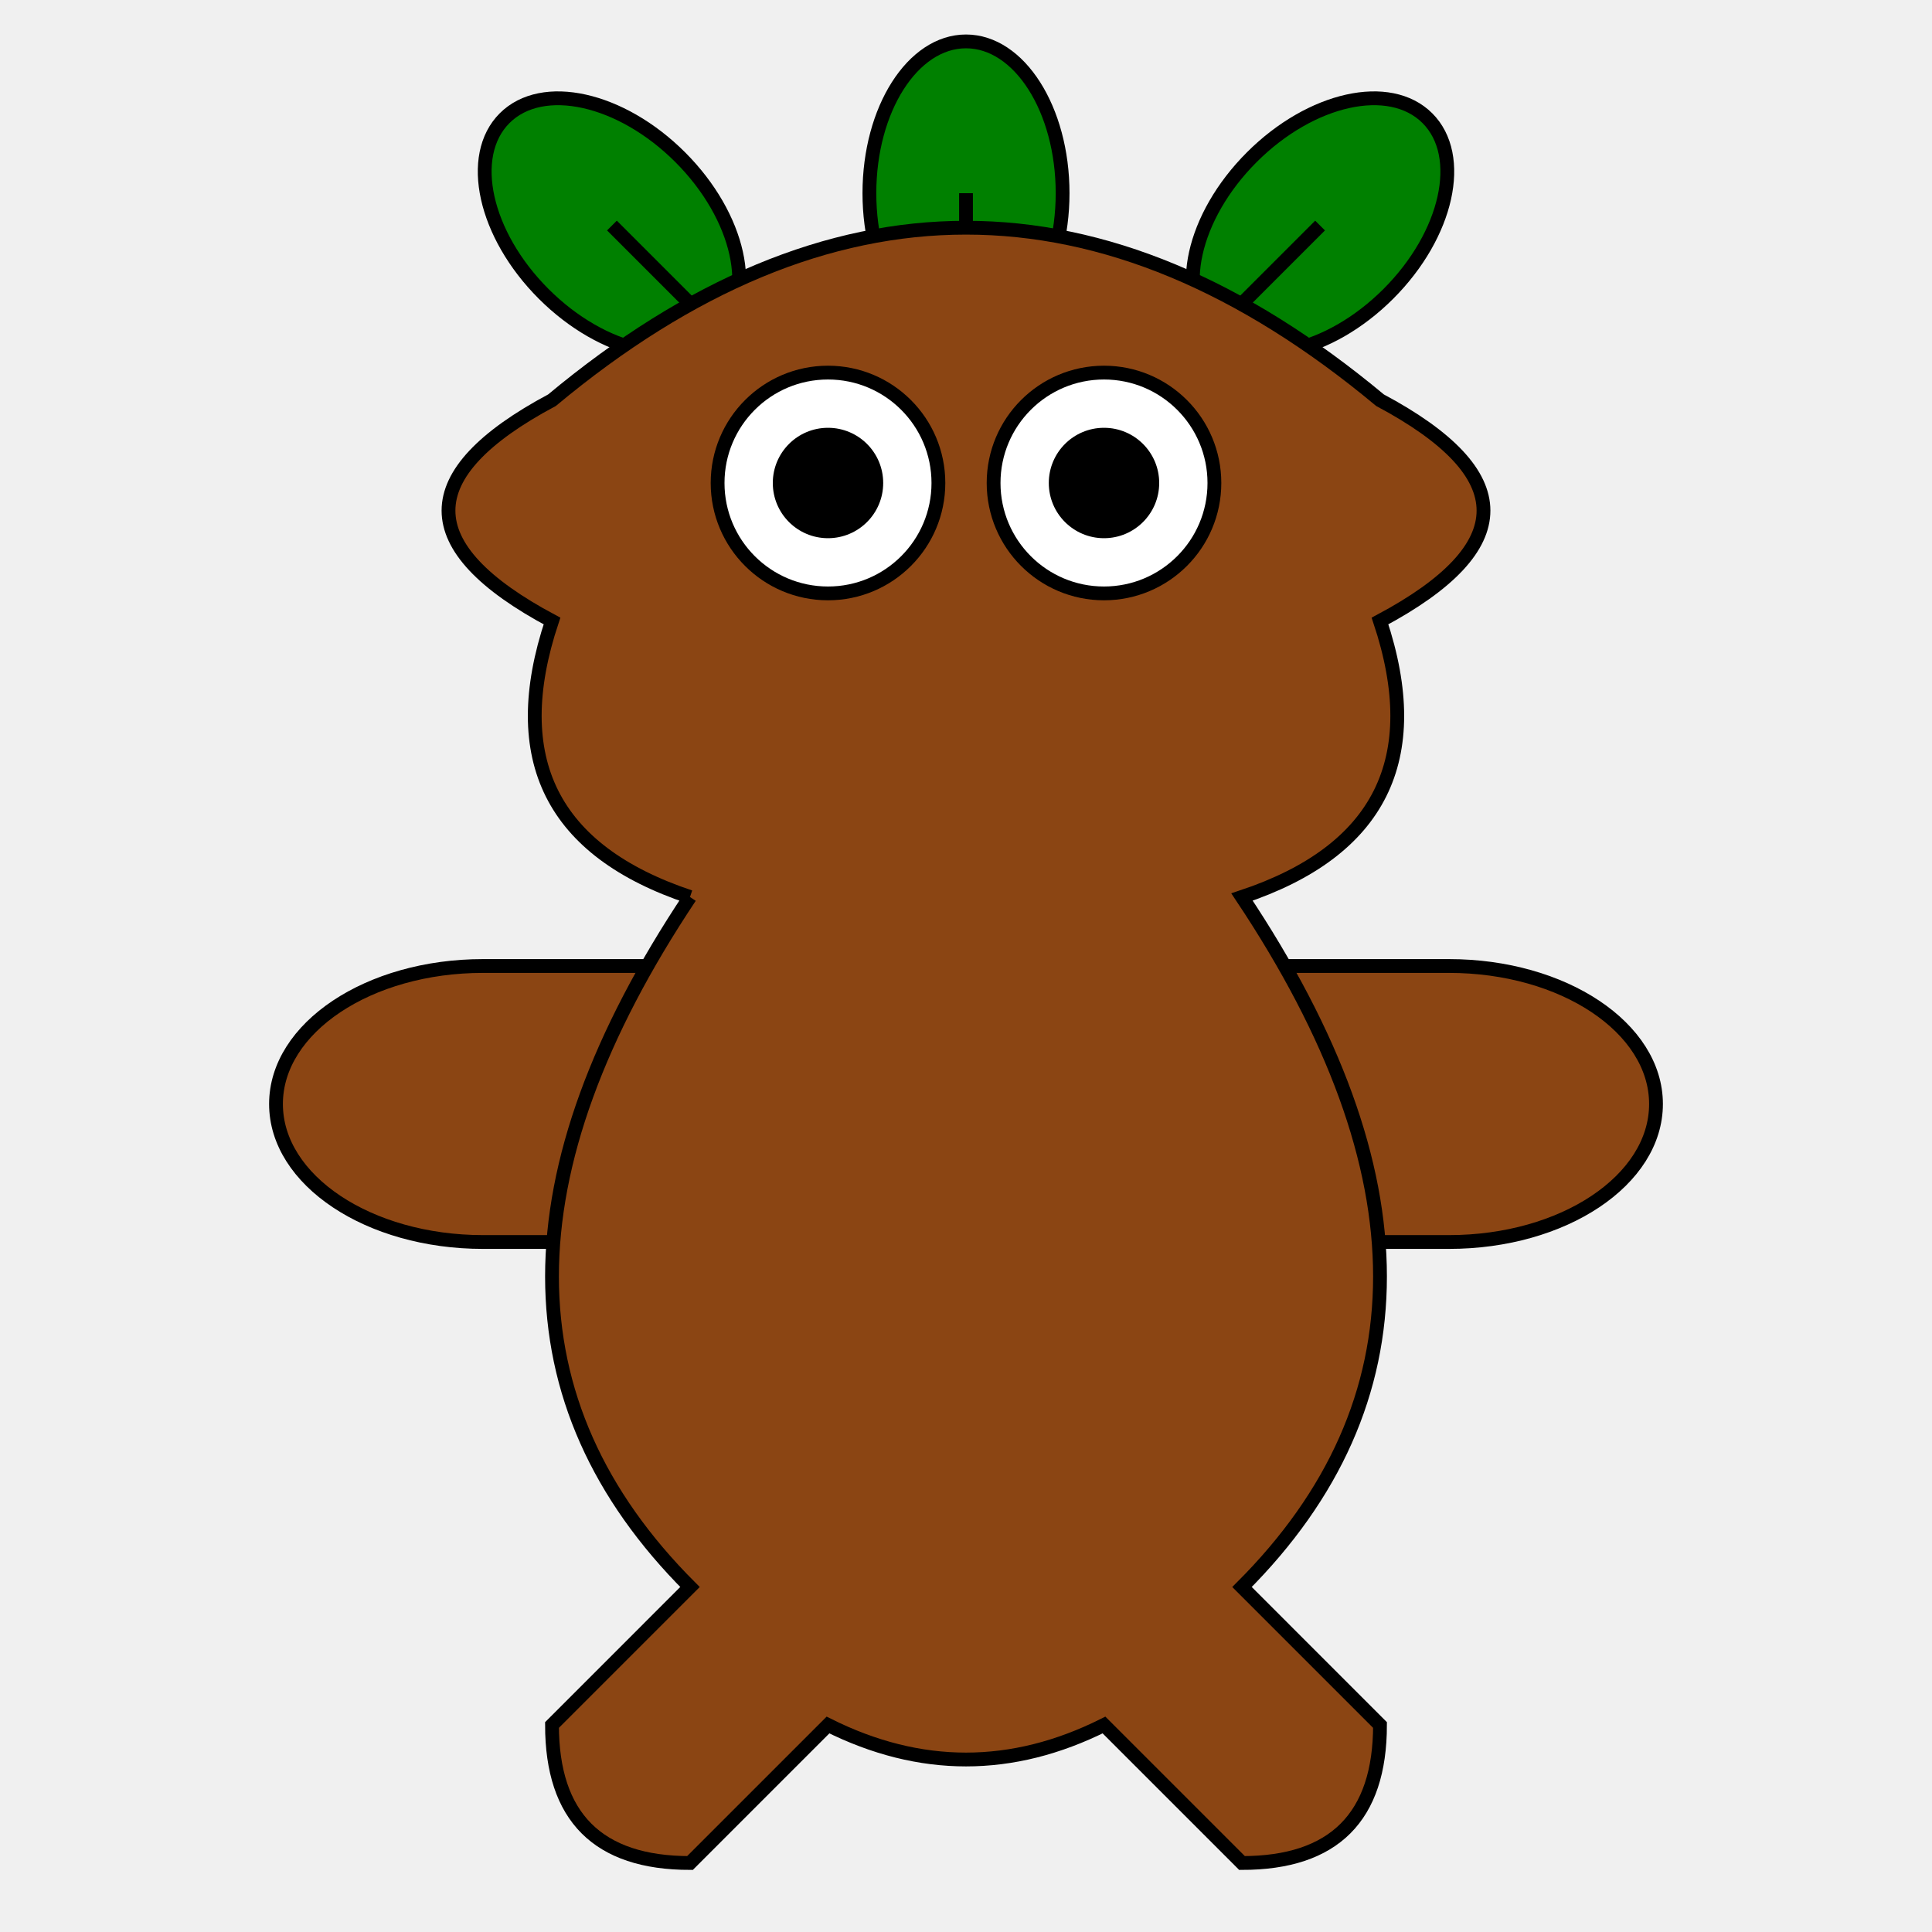
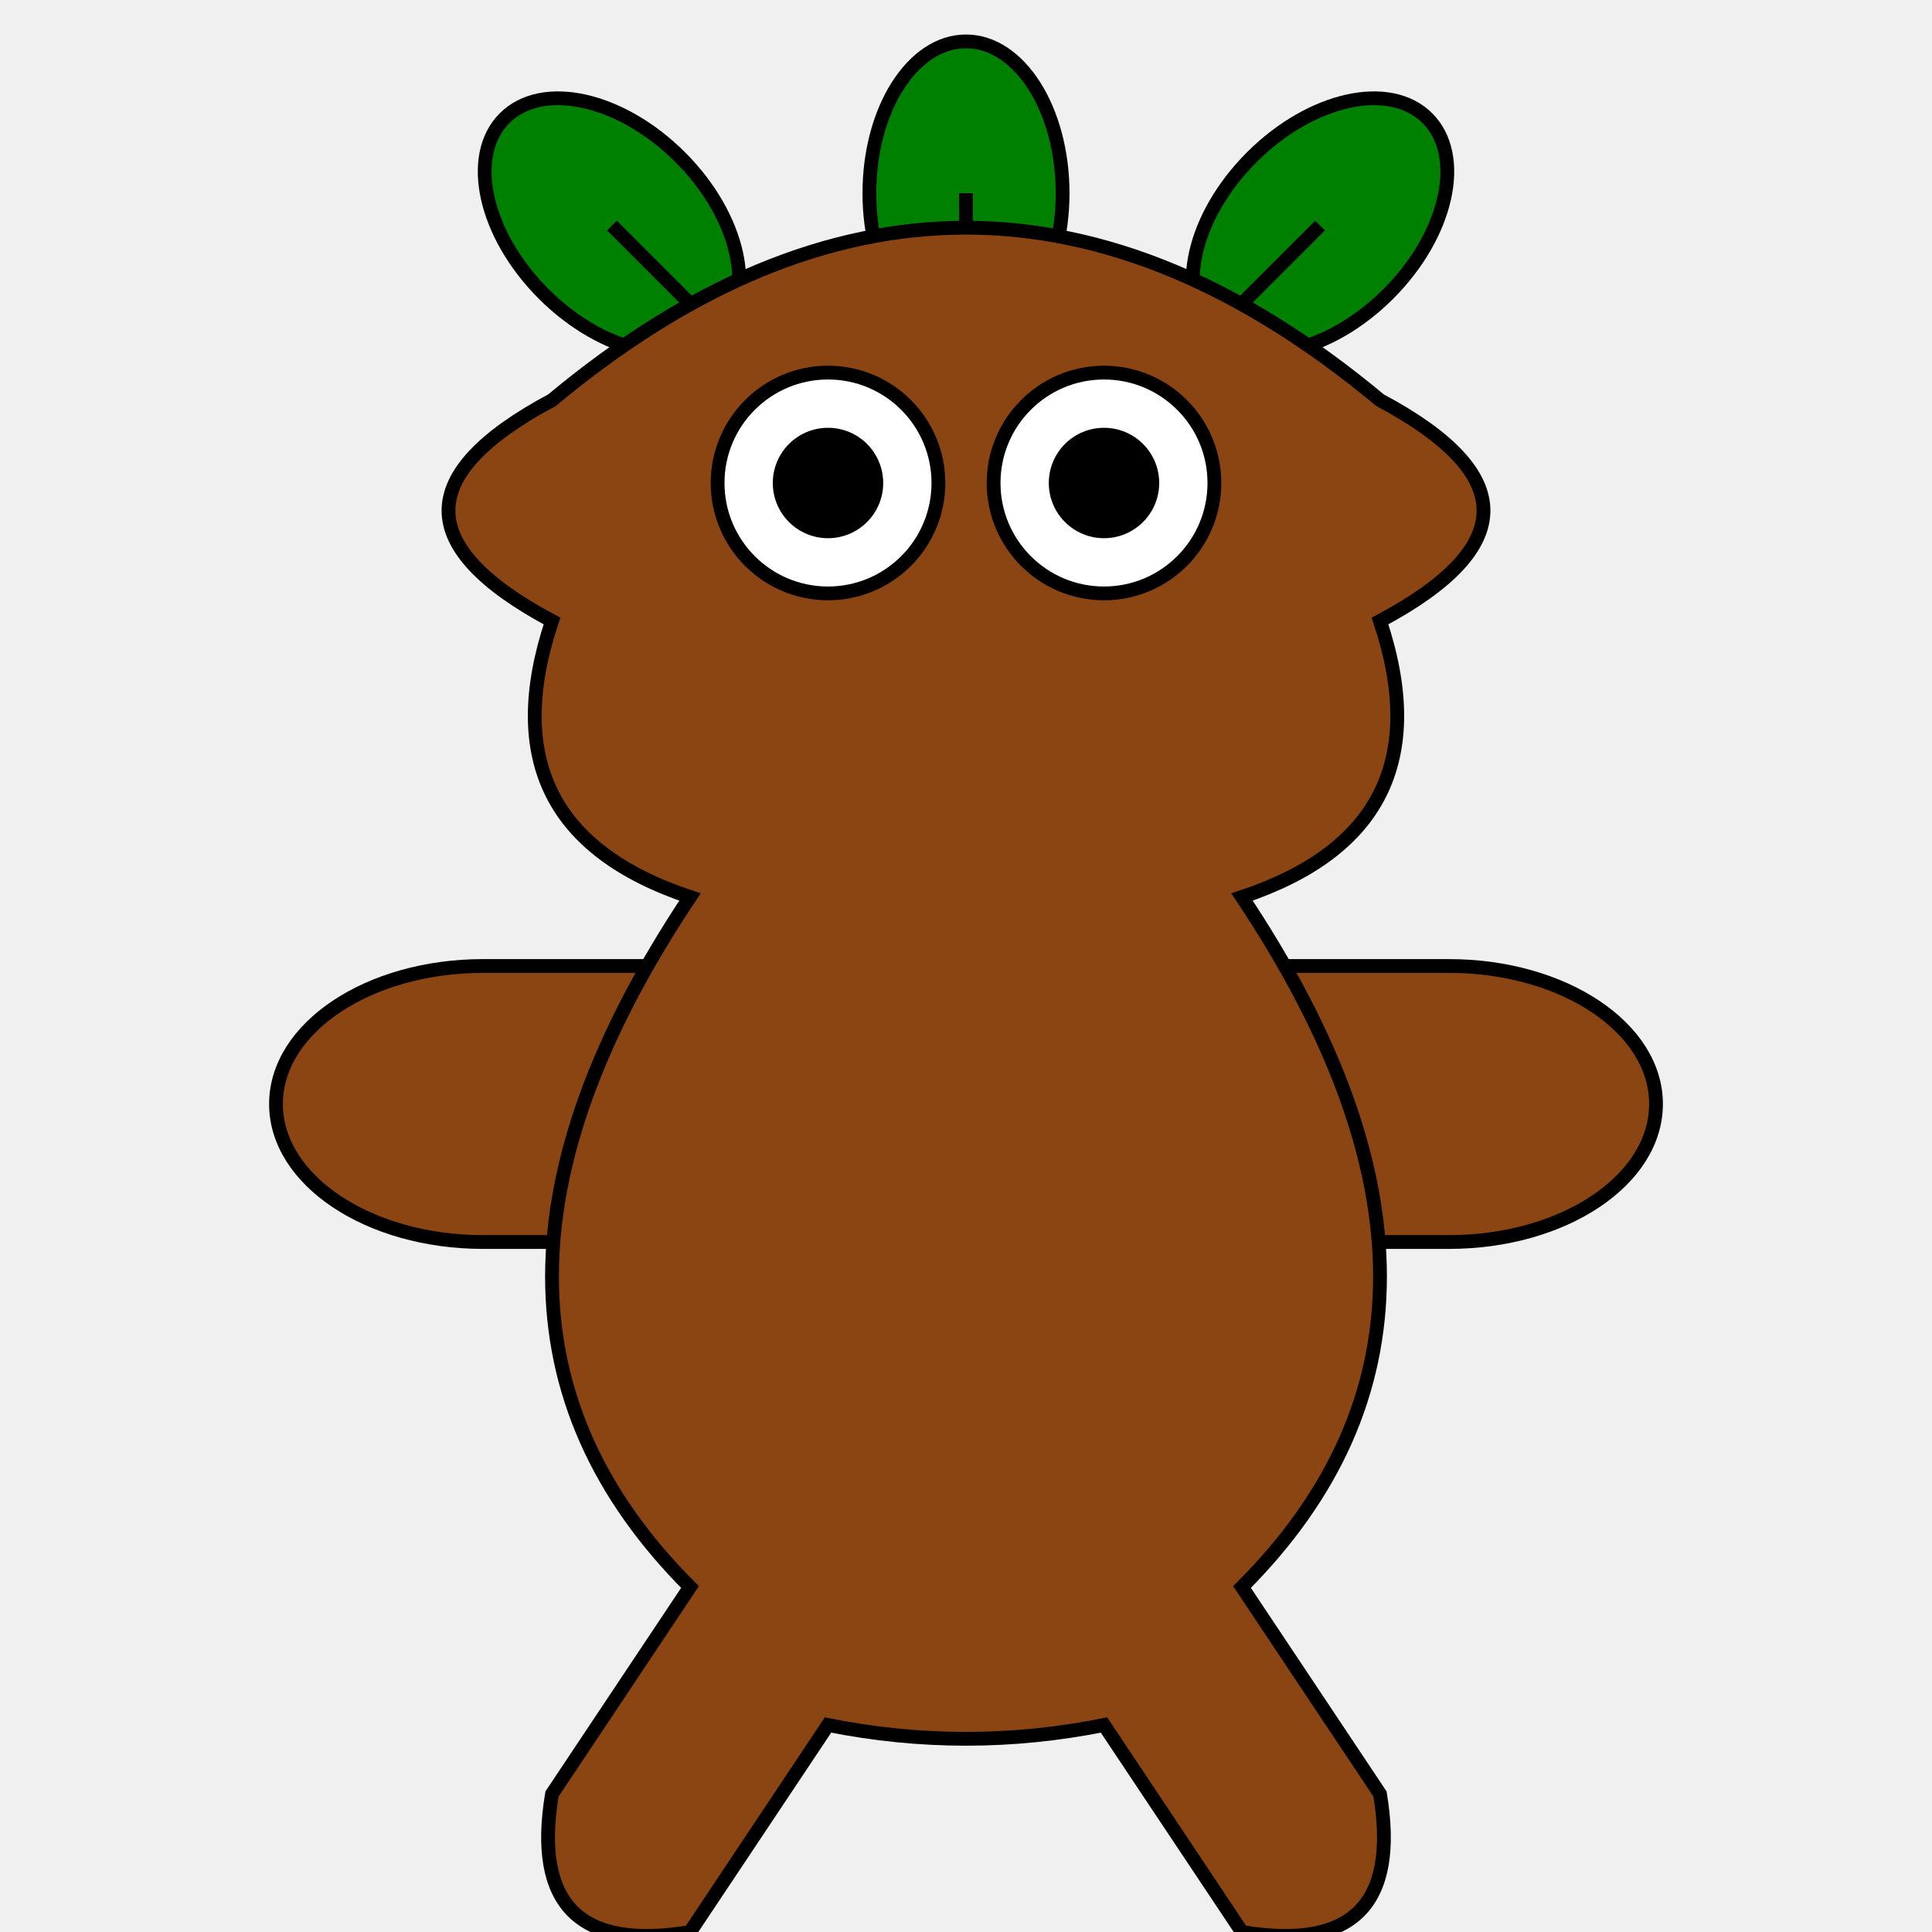
<svg xmlns="http://www.w3.org/2000/svg" xmlns:xlink="http://www.w3.org/1999/xlink" viewBox="-20 0 140 140">
  <defs>
    <g id="leaf">
      <ellipse cx="0" cy="-8" rx="7" ry="11" fill="green" stroke="black" />
      <line x1="0" y1="2" x2="0" y2="-8" stroke="black" />
    </g>
  </defs>
  <use xlink:href="#leaf" x="50" y="22" />
  <use xlink:href="#leaf" transform="translate(30 22) rotate(-45 0 0)" />
  <use xlink:href="#leaf" transform="translate(70 22) rotate(45 0 0)" />
  <g fill="saddlebrown">
    <rect x="0" y="70" width="100" height="20" stroke="black" rx="15" />
-     <path d="M 30 65 q -15 -5 -10 -20 q -15 -8 0 -16 q 30 -25 60 0 q 15 8 0 16 q 5 15 -10 20 q 20 30 0 50 l 10 10 q 0 10 -10 10 l -10 -10 q -10 5 -20 0 l -10 10 q -10 0 -10 -10 l 10 -10 q -20 -20 0 -50" stroke="black" />
+     <path d="M 30 65 q -15 -5 -10 -20 q -15 -8 0 -16 q 30 -25 60 0 q 15 8 0 16 q 5 15 -10 20 q 20 30 0 50 l 10 15 q 2 12 -10 10 l -10 -15 q -10 2 -20 0 l -10 15 q -12 2 -10 -10 l 10 -15 q -20 -20 0 -50 z" stroke="black" />
  </g>
  <circle cx="40" cy="35" r="8" fill="white" stroke="black" />
  <circle cx="60" cy="35" r="8" fill="white" stroke="black" />
  <circle cx="40" cy="35" r="4" fill="black" />
  <circle cx="60" cy="35" r="4" fill="black" />
</svg>
